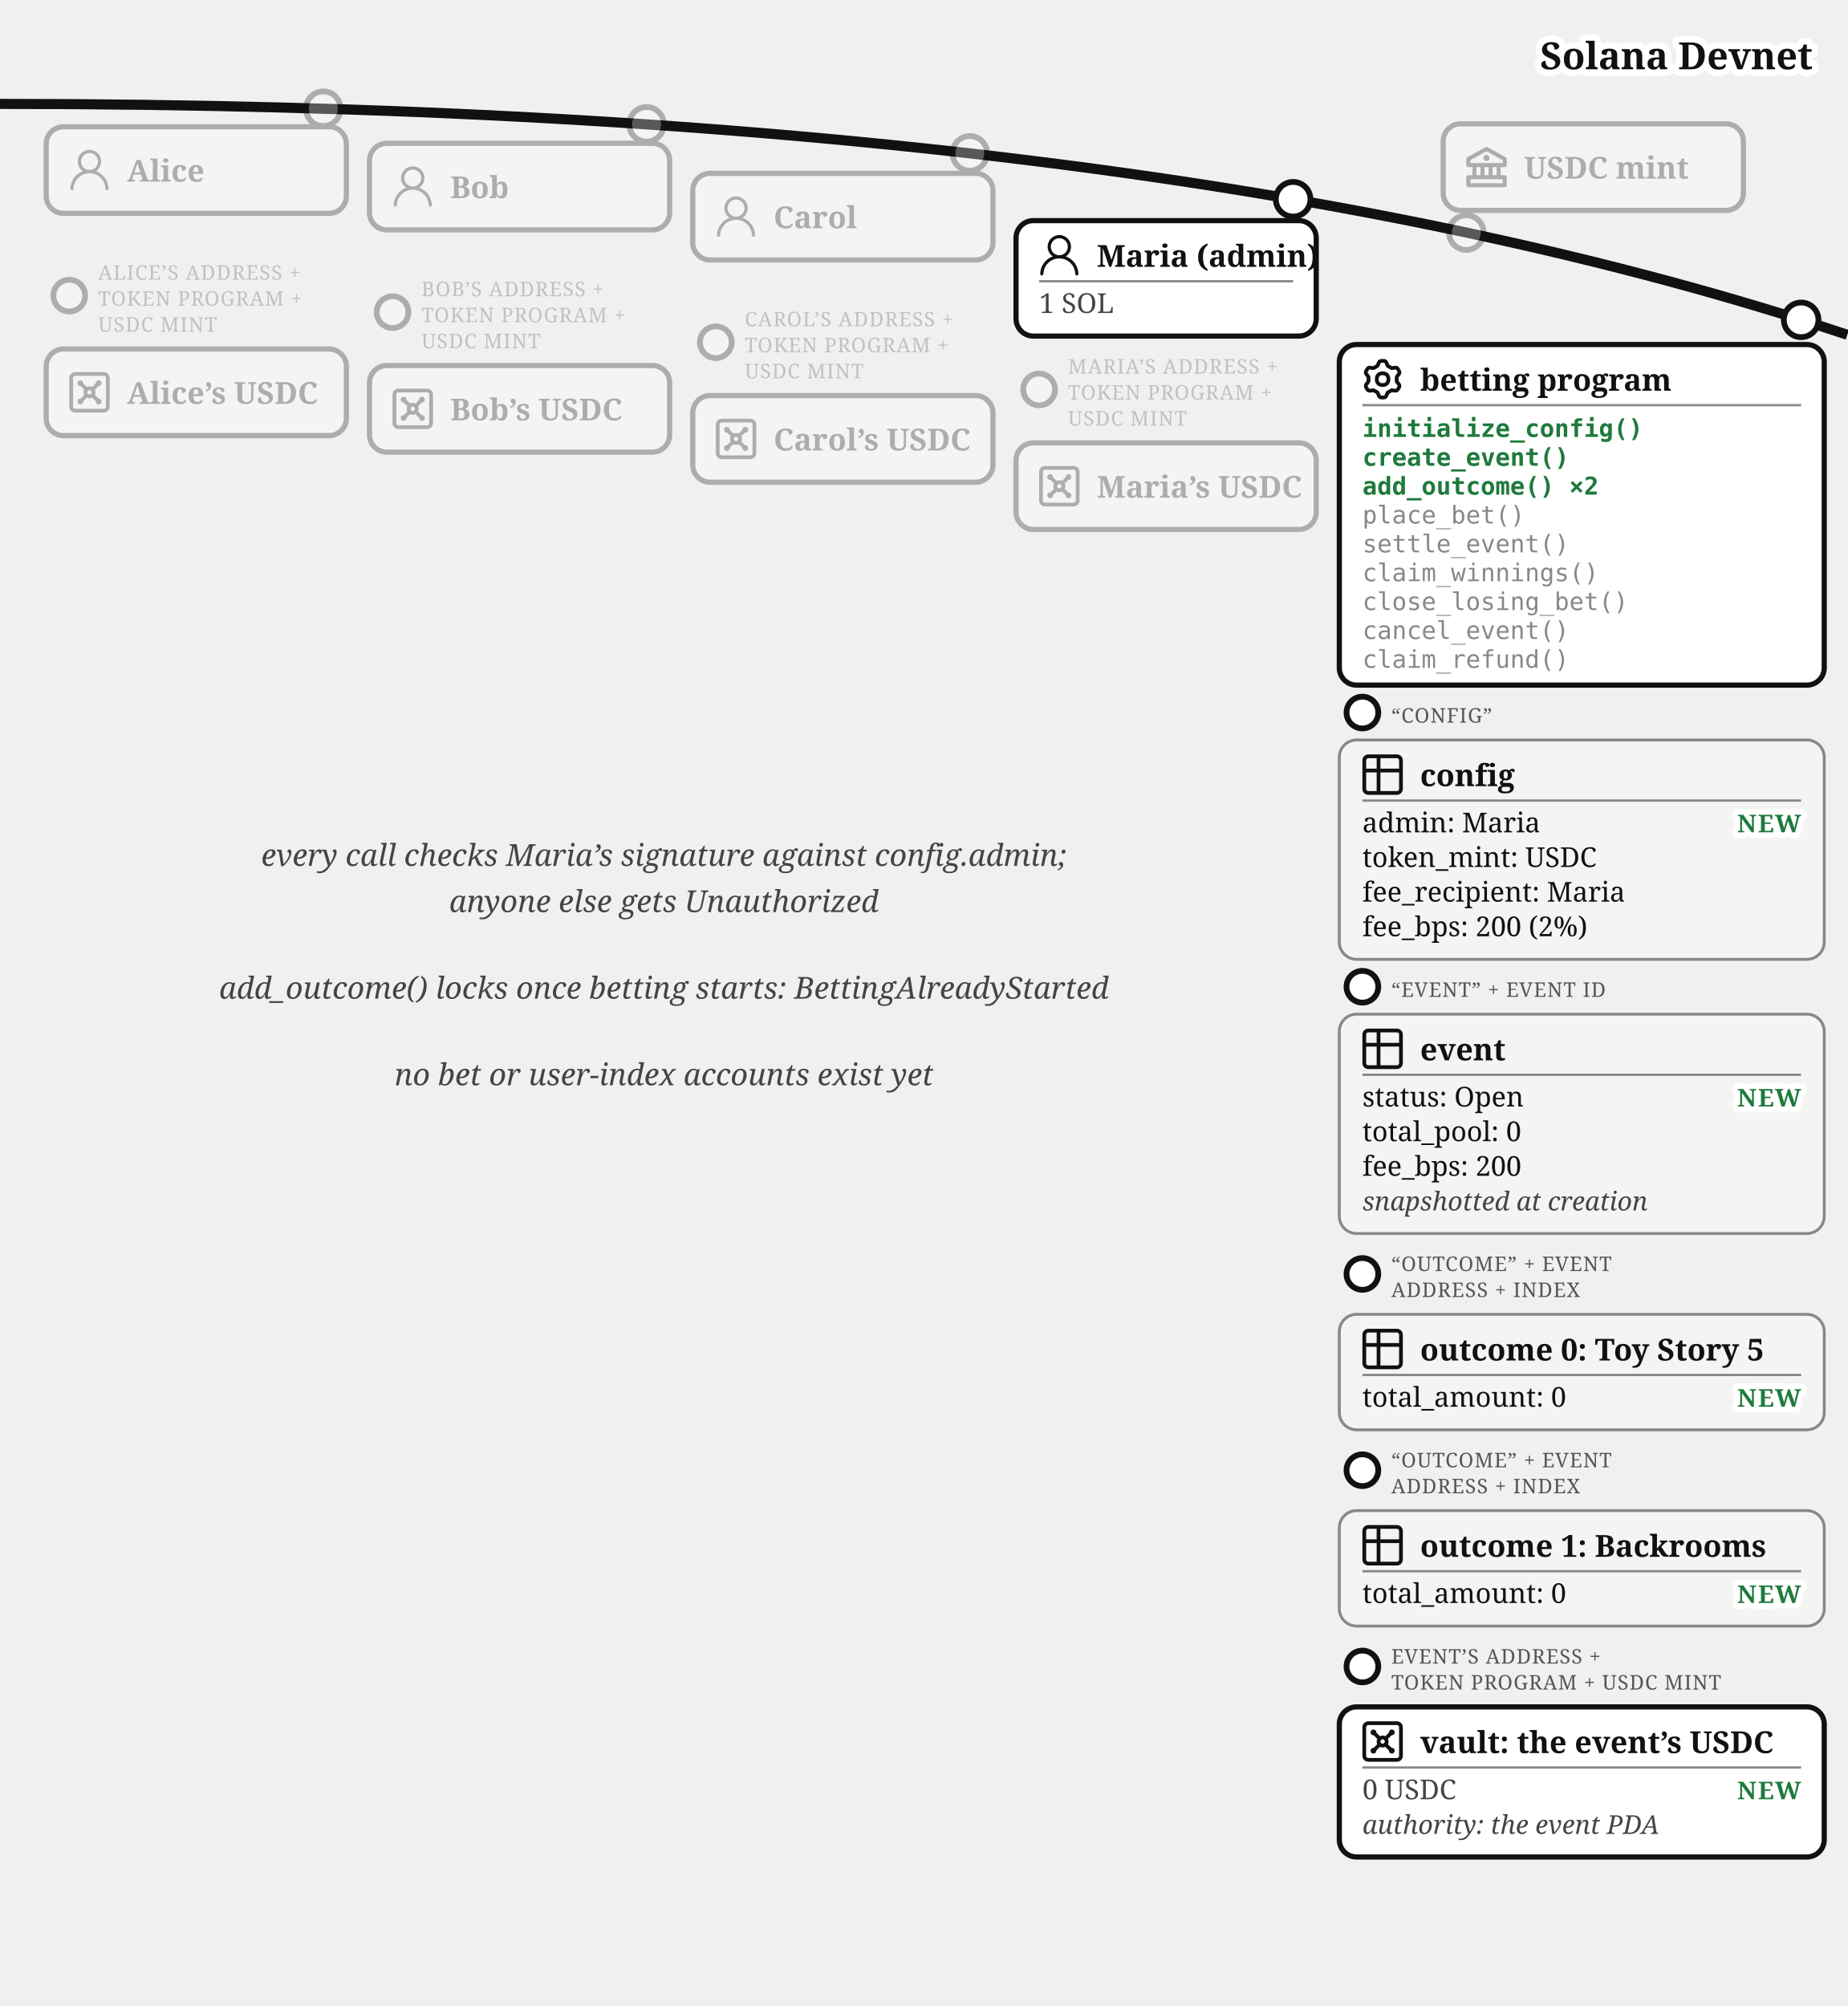
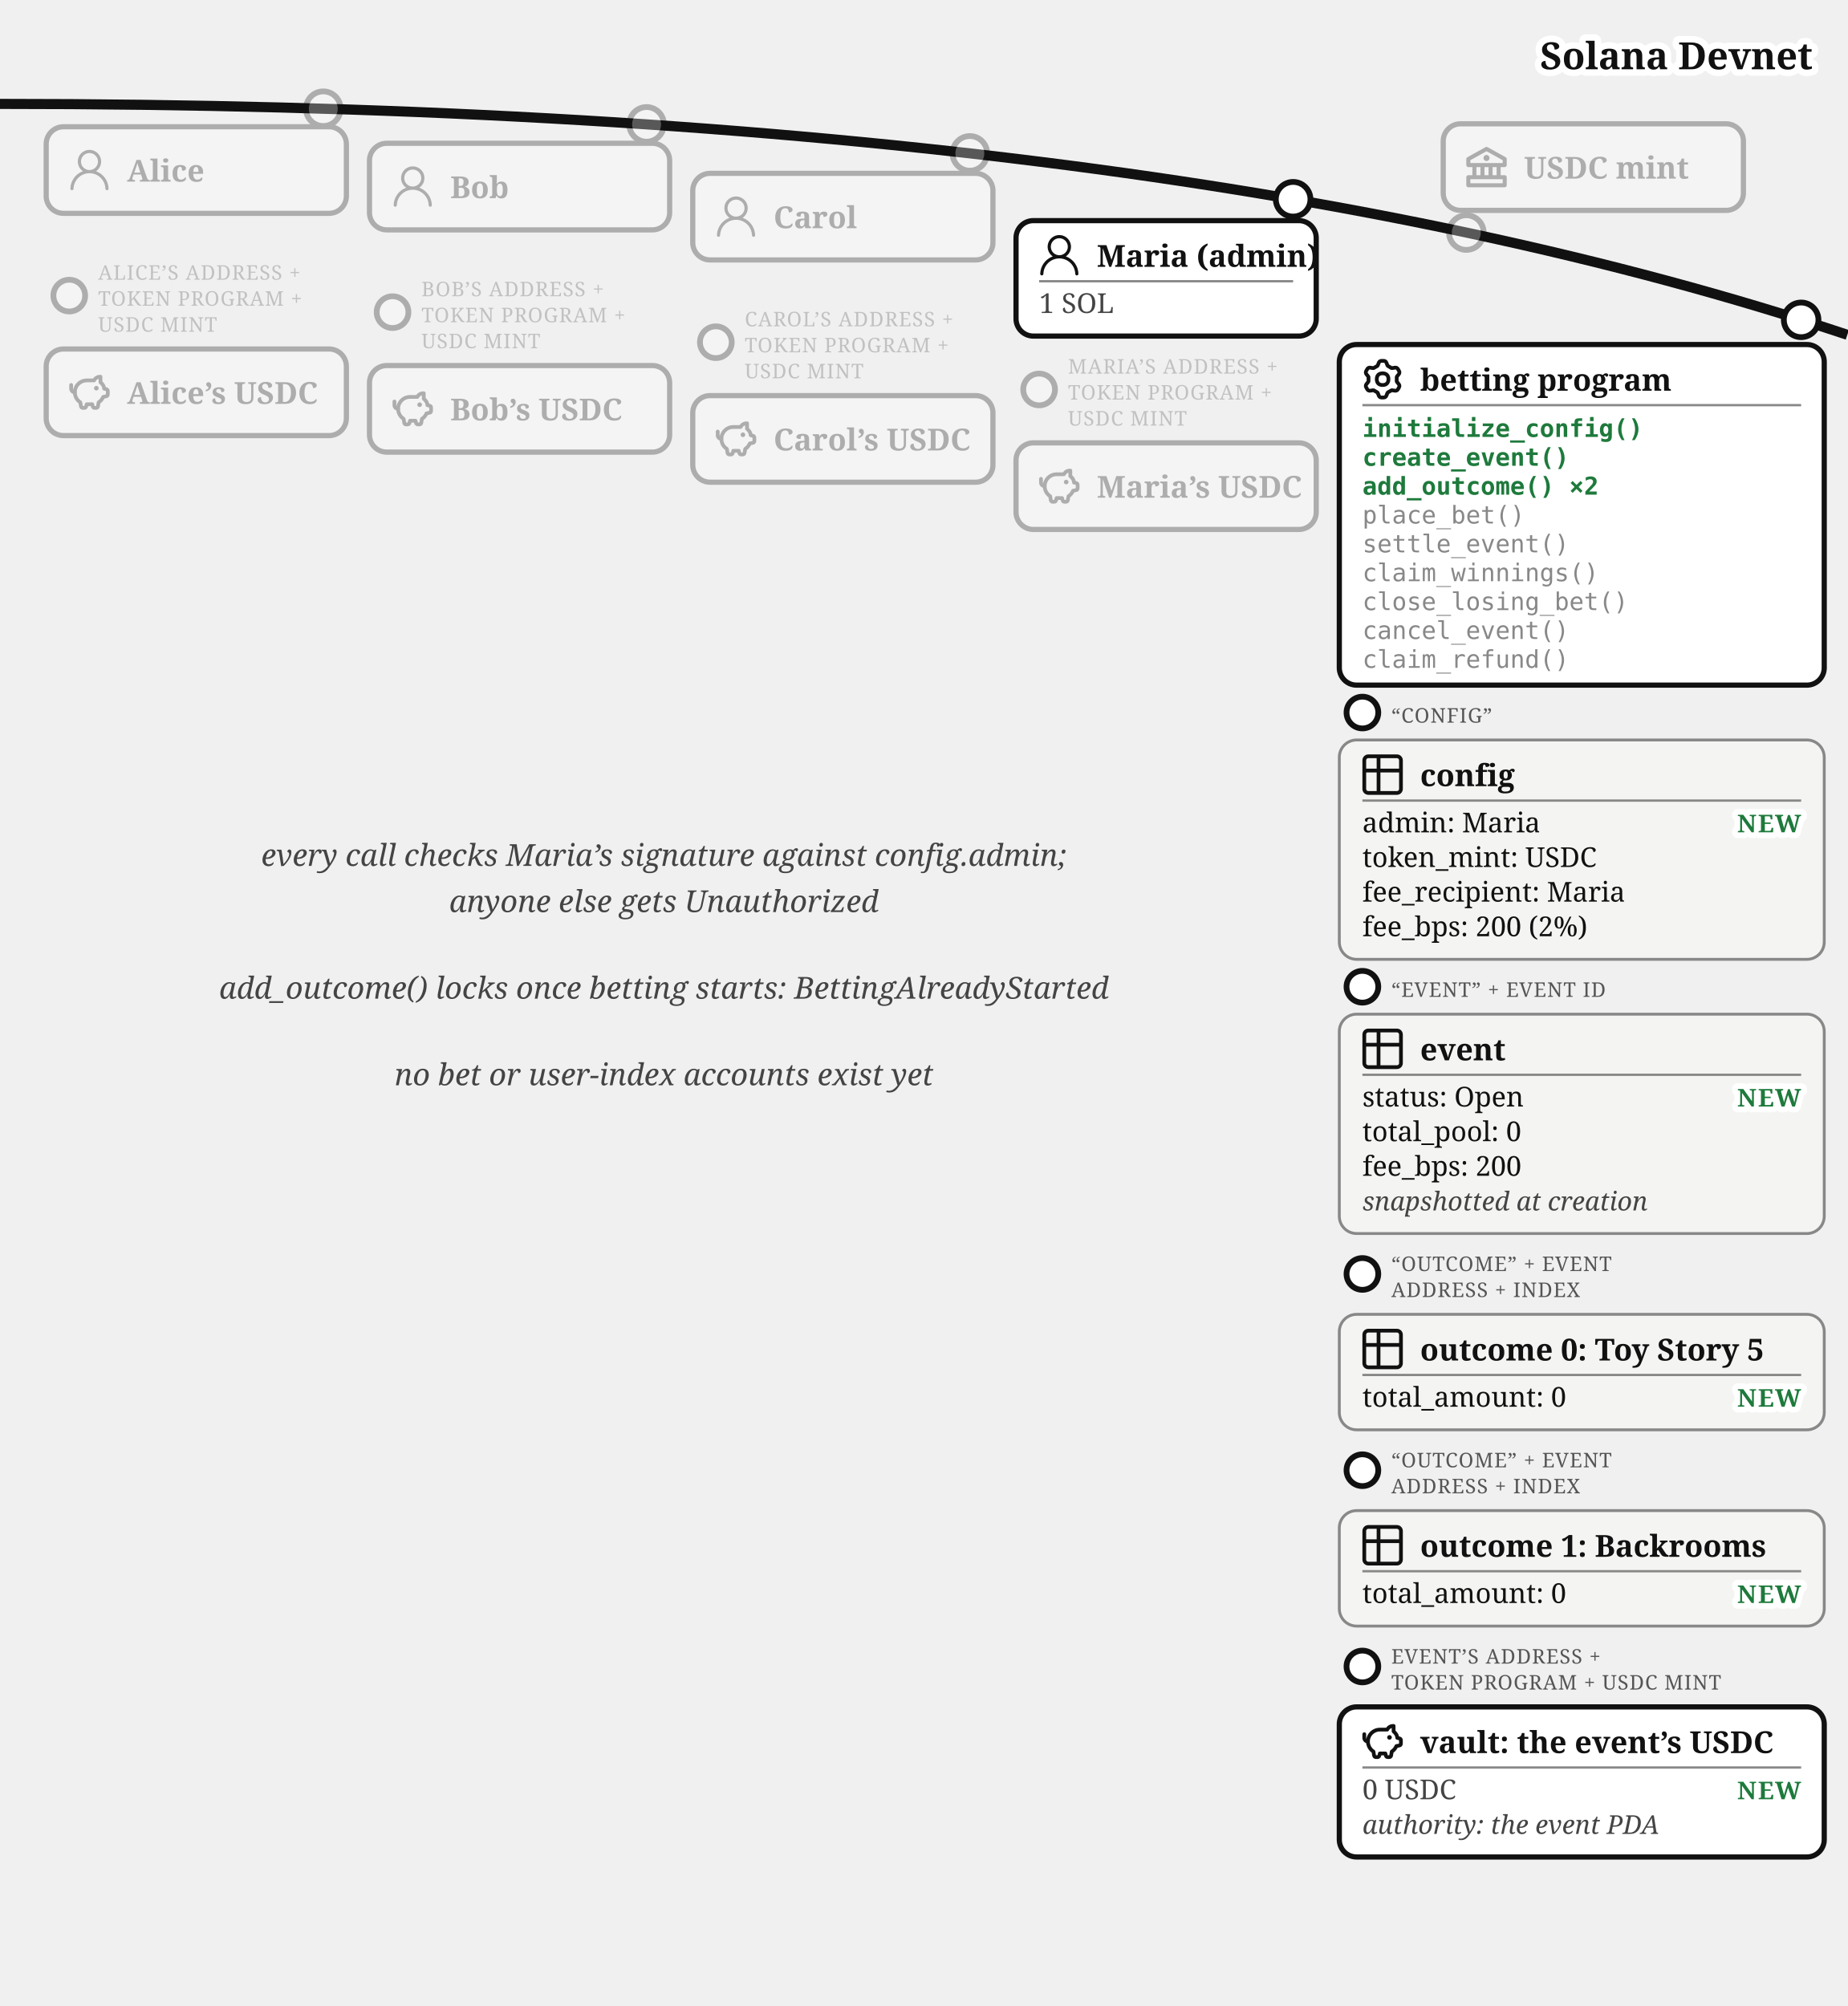
<svg xmlns="http://www.w3.org/2000/svg" viewBox="0 0 640 695" font-family="Georgia, serif" fill="#111">
  <path d="M 0,36 Q 400,36 640,116" fill="none" stroke="#111" stroke-width="3.5" />
  <text stroke="#fff" stroke-width="4.5" paint-order="stroke" stroke-linejoin="round" x="628" y="24" font-size="13" font-weight="bold" fill="#111" text-anchor="end">Solana Devnet</text>
  <g opacity="0.3">
    <circle cx="508" cy="80.573" r="6" fill="#fff" stroke="#111" stroke-width="2" />
    <rect x="500" y="42.893" width="104" height="30" rx="6" fill="#fff" stroke="#111" stroke-width="1.8" />
    <g transform="translate(508,50.89)">
      <g transform="translate(-1.4,-1.401) scale(0.7)" fill="#111">
        <path d="m21.49 7.13l-9-5a.99.99 0 0 0-.97 0l-9.01 5C2.19 7.31 2 7.64 2 8v3c0 .55.45 1 1 1h2v4H3c-.55 0-1 .45-1 1v4c0 .55.45 1 1 1h18c.55 0 1-.45 1-1v-4c0-.55-.45-1-1-1h-2v-4h2c.55 0 1-.45 1-1V8a1 1 0 0 0-.51-.87M7 12h2v4H7zm6 0v4h-2v-4zm7 6v2H4v-2zm-3-2h-2v-4h2zm3-6H4V8.59l8-4.44l8 4.44z" />
        <path d="M12 6a1.5 1.5 0 1 0 0 3a1.5 1.5 0 1 0 0-3" />
      </g>
    </g>
    <text x="528" y="61.89" font-size="10.5" font-weight="bold">USDC mint</text>
  </g>
  <g opacity="0.3">
    <circle cx="112" cy="37.663" r="6" fill="#fff" stroke="#111" stroke-width="2" />
    <rect x="16" y="43.917" width="104" height="30" rx="6" fill="#fff" stroke="#111" stroke-width="1.8" />
    <g transform="translate(24,51.92)">
      <g transform="translate(-1.835,-1.841) scale(0.736)" fill="#111">
        <path d="M12 2.5a5.5 5.5 0 0 1 3.096 10.047a9.005 9.005 0 0 1 5.9 8.181a.75.75 0 1 1-1.499.044a7.5 7.5 0 0 0-14.993 0a.75.75 0 0 1-1.5-.045a9.005 9.005 0 0 1 5.9-8.18A5.5 5.5 0 0 1 12 2.5M8 8a4 4 0 1 0 8 0a4 4 0 0 0-8 0" />
      </g>
    </g>
    <text x="44" y="62.92" font-size="10.5" font-weight="bold">Alice</text>
  </g>
  <g opacity="0.3">
    <circle cx="24" cy="102.417" r="5.5" fill="#fff" stroke="#111" stroke-width="2" />
    <text x="34" y="96.917" font-size="7" letter-spacing="0.3" fill="#555">ALICE’S ADDRESS +</text>
    <text x="34" y="105.917" font-size="7" letter-spacing="0.3" fill="#555">TOKEN PROGRAM +</text>
    <text x="34" y="114.917" font-size="7" letter-spacing="0.3" fill="#555">USDC MINT</text>
    <rect x="16" y="120.917" width="104" height="30" rx="6" fill="#fff" stroke="#111" stroke-width="1.8" />
    <g transform="translate(24,128.92)">
-       <g transform="translate(-1.467,-1.467) scale(0.706)" fill="none" stroke="#111" stroke-linecap="round" stroke-linejoin="round" stroke-width="1.843">
-         <path d="M5 3h14a2 2 0 0 1 2 2v14a2 2 0 0 1-2 2H5a2 2 0 0 1-2-2V5a2 2 0 0 1 2-2z" />
-         <circle cx="7.5" cy="7.5" r=".5" fill="#111" />
-         <path d="m7.9 7.9l2.7 2.7" />
-         <circle cx="16.5" cy="7.5" r=".5" fill="#111" />
-         <path d="m13.4 10.6l2.7-2.7" />
-         <circle cx="7.5" cy="16.5" r=".5" fill="#111" />
-         <path d="m7.9 16.1l2.7-2.7" />
-         <circle cx="16.5" cy="16.5" r=".5" fill="#111" />
-         <path d="m13.4 13.4l2.7 2.7" />
-         <circle cx="12" cy="12" r="2" />
+       <g transform="translate(-0.62,-0.62) scale(0.635)" fill="none" stroke="#111" stroke-linecap="round" stroke-linejoin="round" stroke-width="2.047">
+         <path d="M14.5 5.5h-4A6.5 6.5 0 0 0 7 17.478l.288 1.738c.07.423.105.635.202.798a1 1 0 0 0 .49.416c.178.07.392.07.822.07c.397 0 .596 0 .764-.062a1 1 0 0 0 .479-.374c.1-.148.15-.34.246-.727l.209-.837h3l.21.837c.096.386.144.58.245.727a1 1 0 0 0 .479.374c.168.062.367.062.764.062c.43 0 .644 0 .821-.07a1 1 0 0 0 .49-.416c.098-.163.133-.375.203-.798L17 17.478a6.5 6.5 0 0 0 2.502-2.978l.89-.178c.77-.154 1.155-.231 1.381-.508c.227-.276.227-.669.227-1.453v-.3c0-.75 0-1.124-.212-1.396c-.212-.27-.575-.362-1.303-.544L20 10c0-1.5-1.167-2.833-2-3.5v-3h-.264c-1.37 0-2.623.774-3.236 2" />
+         <path d="M15.875 9.75h-.125m.25 0a.25.25 0 1 1-.5 0a.25.25 0 0 1 .5 0M2 8v2a2 2 0 0 0 2 2" />
      </g>
    </g>
    <text x="44" y="139.92" font-size="10.5" font-weight="bold">Alice’s USDC</text>
  </g>
  <g opacity="0.3">
    <circle cx="224" cy="43.091" r="6" fill="#fff" stroke="#111" stroke-width="2" />
    <rect x="128" y="49.644" width="104" height="30" rx="6" fill="#fff" stroke="#111" stroke-width="1.8" />
    <g transform="translate(136,57.64)">
      <g transform="translate(-1.835,-1.841) scale(0.736)" fill="#111">
        <path d="M12 2.5a5.5 5.5 0 0 1 3.096 10.047a9.005 9.005 0 0 1 5.9 8.181a.75.75 0 1 1-1.499.044a7.5 7.5 0 0 0-14.993 0a.75.75 0 0 1-1.5-.045a9.005 9.005 0 0 1 5.9-8.18A5.5 5.5 0 0 1 12 2.5M8 8a4 4 0 1 0 8 0a4 4 0 0 0-8 0" />
      </g>
    </g>
    <text x="156" y="68.64" font-size="10.5" font-weight="bold">Bob</text>
  </g>
  <g opacity="0.3">
    <circle cx="136" cy="108.144" r="5.5" fill="#fff" stroke="#111" stroke-width="2" />
    <text x="146" y="102.644" font-size="7" letter-spacing="0.3" fill="#555">BOB’S ADDRESS +</text>
    <text x="146" y="111.644" font-size="7" letter-spacing="0.3" fill="#555">TOKEN PROGRAM +</text>
    <text x="146" y="120.644" font-size="7" letter-spacing="0.3" fill="#555">USDC MINT</text>
    <rect x="128" y="126.644" width="104" height="30" rx="6" fill="#fff" stroke="#111" stroke-width="1.8" />
    <g transform="translate(136,134.64)">
-       <g transform="translate(-1.467,-1.467) scale(0.706)" fill="none" stroke="#111" stroke-linecap="round" stroke-linejoin="round" stroke-width="1.843">
-         <path d="M5 3h14a2 2 0 0 1 2 2v14a2 2 0 0 1-2 2H5a2 2 0 0 1-2-2V5a2 2 0 0 1 2-2z" />
-         <circle cx="7.5" cy="7.5" r=".5" fill="#111" />
-         <path d="m7.9 7.9l2.7 2.7" />
-         <circle cx="16.5" cy="7.5" r=".5" fill="#111" />
-         <path d="m13.4 10.6l2.7-2.7" />
-         <circle cx="7.5" cy="16.5" r=".5" fill="#111" />
-         <path d="m7.9 16.1l2.7-2.7" />
-         <circle cx="16.5" cy="16.5" r=".5" fill="#111" />
-         <path d="m13.4 13.4l2.7 2.7" />
-         <circle cx="12" cy="12" r="2" />
+       <g transform="translate(-0.62,-0.62) scale(0.635)" fill="none" stroke="#111" stroke-linecap="round" stroke-linejoin="round" stroke-width="2.047">
+         <path d="M14.5 5.5h-4A6.5 6.5 0 0 0 7 17.478l.288 1.738c.07.423.105.635.202.798a1 1 0 0 0 .49.416c.178.07.392.07.822.07c.397 0 .596 0 .764-.062a1 1 0 0 0 .479-.374c.1-.148.15-.34.246-.727l.209-.837h3l.21.837c.096.386.144.58.245.727a1 1 0 0 0 .479.374c.168.062.367.062.764.062c.43 0 .644 0 .821-.07a1 1 0 0 0 .49-.416c.098-.163.133-.375.203-.798L17 17.478a6.5 6.5 0 0 0 2.502-2.978l.89-.178c.77-.154 1.155-.231 1.381-.508c.227-.276.227-.669.227-1.453v-.3c0-.75 0-1.124-.212-1.396c-.212-.27-.575-.362-1.303-.544L20 10c0-1.5-1.167-2.833-2-3.5v-3h-.264c-1.37 0-2.623.774-3.236 2" />
+         <path d="M15.875 9.75h-.125m.25 0a.25.25 0 1 1-.5 0a.25.25 0 0 1 .5 0M2 8v2a2 2 0 0 0 2 2" />
      </g>
    </g>
    <text x="156" y="145.64" font-size="10.5" font-weight="bold">Bob’s USDC</text>
  </g>
  <g opacity="0.3">
    <circle cx="336" cy="53.138" r="6" fill="#fff" stroke="#111" stroke-width="2" />
    <rect x="240" y="60.062" width="104" height="30" rx="6" fill="#fff" stroke="#111" stroke-width="1.8" />
    <g transform="translate(248,68.06)">
      <g transform="translate(-1.835,-1.841) scale(0.736)" fill="#111">
        <path d="M12 2.5a5.5 5.5 0 0 1 3.096 10.047a9.005 9.005 0 0 1 5.9 8.181a.75.75 0 1 1-1.499.044a7.5 7.5 0 0 0-14.993 0a.75.75 0 0 1-1.5-.045a9.005 9.005 0 0 1 5.9-8.18A5.5 5.5 0 0 1 12 2.5M8 8a4 4 0 1 0 8 0a4 4 0 0 0-8 0" />
      </g>
    </g>
    <text x="268" y="79.06" font-size="10.5" font-weight="bold">Carol</text>
  </g>
  <g opacity="0.3">
    <circle cx="248" cy="118.562" r="5.5" fill="#fff" stroke="#111" stroke-width="2" />
    <text x="258" y="113.062" font-size="7" letter-spacing="0.3" fill="#555">CAROL’S ADDRESS +</text>
    <text x="258" y="122.062" font-size="7" letter-spacing="0.3" fill="#555">TOKEN PROGRAM +</text>
    <text x="258" y="131.062" font-size="7" letter-spacing="0.3" fill="#555">USDC MINT</text>
    <rect x="240" y="137.062" width="104" height="30" rx="6" fill="#fff" stroke="#111" stroke-width="1.8" />
    <g transform="translate(248,145.06)">
-       <g transform="translate(-1.467,-1.467) scale(0.706)" fill="none" stroke="#111" stroke-linecap="round" stroke-linejoin="round" stroke-width="1.843">
-         <path d="M5 3h14a2 2 0 0 1 2 2v14a2 2 0 0 1-2 2H5a2 2 0 0 1-2-2V5a2 2 0 0 1 2-2z" />
-         <circle cx="7.5" cy="7.5" r=".5" fill="#111" />
-         <path d="m7.9 7.9l2.7 2.7" />
-         <circle cx="16.5" cy="7.5" r=".5" fill="#111" />
-         <path d="m13.4 10.6l2.7-2.7" />
-         <circle cx="7.5" cy="16.5" r=".5" fill="#111" />
-         <path d="m7.9 16.1l2.7-2.7" />
-         <circle cx="16.5" cy="16.5" r=".5" fill="#111" />
-         <path d="m13.4 13.4l2.7 2.7" />
-         <circle cx="12" cy="12" r="2" />
+       <g transform="translate(-0.62,-0.62) scale(0.635)" fill="none" stroke="#111" stroke-linecap="round" stroke-linejoin="round" stroke-width="2.047">
+         <path d="M14.5 5.5h-4A6.5 6.5 0 0 0 7 17.478l.288 1.738c.07.423.105.635.202.798a1 1 0 0 0 .49.416c.178.07.392.07.822.07c.397 0 .596 0 .764-.062a1 1 0 0 0 .479-.374c.1-.148.15-.34.246-.727l.209-.837h3l.21.837c.096.386.144.58.245.727a1 1 0 0 0 .479.374c.168.062.367.062.764.062c.43 0 .644 0 .821-.07a1 1 0 0 0 .49-.416c.098-.163.133-.375.203-.798L17 17.478a6.5 6.5 0 0 0 2.502-2.978l.89-.178c.77-.154 1.155-.231 1.381-.508c.227-.276.227-.669.227-1.453v-.3c0-.75 0-1.124-.212-1.396c-.212-.27-.575-.362-1.303-.544L20 10c0-1.5-1.167-2.833-2-3.5v-3h-.264c-1.37 0-2.623.774-3.236 2" />
+         <path d="M15.875 9.75h-.125m.25 0a.25.25 0 1 1-.5 0a.25.25 0 0 1 .5 0M2 8v2a2 2 0 0 0 2 2" />
      </g>
    </g>
    <text x="268" y="156.06" font-size="10.5" font-weight="bold">Carol’s USDC</text>
  </g>
  <g>
    <circle cx="448" cy="69.033" r="6" fill="#fff" stroke="#111" stroke-width="2" />
    <rect x="352" y="76.436" width="104" height="40" rx="6" fill="#fff" stroke="#111" stroke-width="1.8" />
    <g transform="translate(360,81.4364)">
      <g transform="translate(-1.835,-1.841) scale(0.736)" fill="#111">
        <path d="M12 2.5a5.5 5.5 0 0 1 3.096 10.047a9.005 9.005 0 0 1 5.9 8.181a.75.75 0 1 1-1.499.044a7.5 7.5 0 0 0-14.993 0a.75.75 0 0 1-1.5-.045a9.005 9.005 0 0 1 5.9-8.18A5.5 5.5 0 0 1 12 2.5M8 8a4 4 0 1 0 8 0a4 4 0 0 0-8 0" />
      </g>
    </g>
    <text x="380" y="92.436" font-size="10.5" font-weight="bold">Maria (admin)</text>
    <line x1="360" y1="97.436" x2="448" y2="97.436" stroke="#888" stroke-width="0.8" />
    <text x="360" y="108.436" font-size="9.5" fill="#444">1 SOL</text>
  </g>
  <g opacity="0.3">
    <circle cx="360" cy="134.936" r="5.5" fill="#fff" stroke="#111" stroke-width="2" />
    <text x="370" y="129.436" font-size="7" letter-spacing="0.3" fill="#555">MARIA’S ADDRESS +</text>
    <text x="370" y="138.436" font-size="7" letter-spacing="0.3" fill="#555">TOKEN PROGRAM +</text>
    <text x="370" y="147.436" font-size="7" letter-spacing="0.3" fill="#555">USDC MINT</text>
    <rect x="352" y="153.436" width="104" height="30" rx="6" fill="#fff" stroke="#111" stroke-width="1.8" />
    <g transform="translate(360,161.44)">
-       <g transform="translate(-1.467,-1.467) scale(0.706)" fill="none" stroke="#111" stroke-linecap="round" stroke-linejoin="round" stroke-width="1.843">
-         <path d="M5 3h14a2 2 0 0 1 2 2v14a2 2 0 0 1-2 2H5a2 2 0 0 1-2-2V5a2 2 0 0 1 2-2z" />
-         <circle cx="7.5" cy="7.5" r=".5" fill="#111" />
-         <path d="m7.9 7.9l2.7 2.7" />
-         <circle cx="16.5" cy="7.5" r=".5" fill="#111" />
-         <path d="m13.4 10.6l2.7-2.7" />
-         <circle cx="7.5" cy="16.5" r=".5" fill="#111" />
-         <path d="m7.9 16.1l2.7-2.7" />
-         <circle cx="16.5" cy="16.5" r=".5" fill="#111" />
-         <path d="m13.4 13.4l2.7 2.7" />
-         <circle cx="12" cy="12" r="2" />
+       <g transform="translate(-0.62,-0.62) scale(0.635)" fill="none" stroke="#111" stroke-linecap="round" stroke-linejoin="round" stroke-width="2.047">
+         <path d="M14.5 5.5h-4A6.5 6.5 0 0 0 7 17.478l.288 1.738c.07.423.105.635.202.798a1 1 0 0 0 .49.416c.178.07.392.07.822.07c.397 0 .596 0 .764-.062a1 1 0 0 0 .479-.374c.1-.148.15-.34.246-.727l.209-.837h3l.21.837c.096.386.144.58.245.727a1 1 0 0 0 .479.374c.168.062.367.062.764.062c.43 0 .644 0 .821-.07a1 1 0 0 0 .49-.416c.098-.163.133-.375.203-.798L17 17.478a6.5 6.5 0 0 0 2.502-2.978l.89-.178c.77-.154 1.155-.231 1.381-.508c.227-.276.227-.669.227-1.453v-.3c0-.75 0-1.124-.212-1.396c-.212-.27-.575-.362-1.303-.544L20 10c0-1.5-1.167-2.833-2-3.5v-3h-.264c-1.37 0-2.623.774-3.236 2" />
+         <path d="M15.875 9.75h-.125m.25 0a.25.25 0 1 1-.5 0a.25.25 0 0 1 .5 0M2 8v2a2 2 0 0 0 2 2" />
      </g>
    </g>
    <text x="380" y="172.44" font-size="10.5" font-weight="bold">Maria’s USDC</text>
  </g>
  <g>
    <circle cx="624" cy="110.812" r="6" fill="#fff" stroke="#111" stroke-width="2" />
    <rect x="464" y="119.37" width="168" height="118" rx="6" fill="#fff" stroke="#111" stroke-width="1.8" />
    <g transform="translate(472,124.37)">
      <g transform="translate(-0.113,-0.112) scale(1.016)" fill="none" stroke="#111" stroke-linecap="round" stroke-linejoin="round" stroke-width="1.28">
        <path d="M11.808 7.727c0 .05.017.1.048.14l.667.84a.96.96 0 0 1 .082 1.08l-.392.676a.96.96 0 0 1-.975.47l-1.063-.16a.23.23 0 0 0-.145.027l-1.26.727a.23.23 0 0 0-.096.112l-.392 1a.96.96 0 0 1-.893.611h-.782a.96.96 0 0 1-.893-.61l-.392-1a.23.23 0 0 0-.096-.113L3.967 10.8a.23.23 0 0 0-.145-.028l-1.063.162a.96.96 0 0 1-.976-.47l-.39-.677a.96.96 0 0 1 .08-1.08l.67-.84a.22.22 0 0 0 .05-.14V6.273c0-.05-.018-.1-.05-.14l-.67-.84a.96.96 0 0 1-.08-1.08l.39-.676a.96.96 0 0 1 .976-.47l1.06.16a.23.23 0 0 0 .145-.027l1.262-.73a.23.23 0 0 0 .096-.113l.394-.996A.96.96 0 0 1 6.61.75h.784a.96.96 0 0 1 .893.61l.392.997q.028.075.096.116l1.26.727a.23.23 0 0 0 .145.028l1.062-.162a.96.96 0 0 1 .976.47l.391.677a.96.96 0 0 1-.081 1.08l-.67.84a.22.22 0 0 0-.049.14v1.454Z" />
        <path d="M7 8.996c1.277 0 1.996-.719 1.996-1.996S8.277 5.004 7 5.004S5.004 5.723 5.004 7S5.723 8.996 7 8.996" />
      </g>
    </g>
    <text x="492" y="135.37" font-size="10.5" font-weight="bold">betting program</text>
    <line x1="472" y1="140.37" x2="624" y2="140.37" stroke="#888" stroke-width="0.8" />
    <text x="472" y="151.37" font-size="8.5" font-family="Menlo, monospace" font-weight="bold" fill="#1e7a3c">initialize_config()</text>
    <text x="472" y="161.37" font-size="8.5" font-family="Menlo, monospace" font-weight="bold" fill="#1e7a3c">create_event()</text>
    <text x="472" y="171.37" font-size="8.5" font-family="Menlo, monospace" font-weight="bold" fill="#1e7a3c">add_outcome() ×2</text>
    <text x="472" y="181.37" font-size="8.5" font-family="Menlo, monospace" fill="#888">place_bet()</text>
    <text x="472" y="191.37" font-size="8.5" font-family="Menlo, monospace" fill="#888">settle_event()</text>
    <text x="472" y="201.37" font-size="8.5" font-family="Menlo, monospace" fill="#888">claim_winnings()</text>
    <text x="472" y="211.37" font-size="8.5" font-family="Menlo, monospace" fill="#888">close_losing_bet()</text>
    <text x="472" y="221.37" font-size="8.5" font-family="Menlo, monospace" fill="#888">cancel_event()</text>
    <text x="472" y="231.37" font-size="8.5" font-family="Menlo, monospace" fill="#888">claim_refund()</text>
  </g>
  <g>
    <circle cx="472" cy="246.87" r="5.5" fill="#fff" stroke="#111" stroke-width="2" />
    <text x="482" y="250.37" font-size="7" letter-spacing="0.3" fill="#555">“CONFIG”</text>
    <rect x="464" y="256.37" width="168" height="76" rx="6" fill="#f4f4f2" stroke="#888" />
    <g transform="translate(472,261.37)">
      <g transform="translate(-1.467,-1.467) scale(0.706)" fill="none" stroke="#111" stroke-linecap="round" stroke-linejoin="round" stroke-width="1.843">
        <path d="M3 5a2 2 0 0 1 2-2h14a2 2 0 0 1 2 2v14a2 2 0 0 1-2 2H5a2 2 0 0 1-2-2zm0 5h18M10 3v18" />
      </g>
    </g>
    <text x="492" y="272.37" font-size="10.5" font-weight="bold">config</text>
    <line x1="472" y1="277.37" x2="624" y2="277.37" stroke="#888" stroke-width="0.8" />
    <text x="472" y="288.37" font-size="9.5">admin: Maria</text>
    <text x="472" y="300.37" font-size="9.5">token_mint: USDC</text>
    <text x="472" y="312.37" font-size="9.5">fee_recipient: Maria</text>
    <text x="472" y="324.37" font-size="9.5">fee_bps: 200 (2%)</text>
    <text stroke="#fff" stroke-width="4" paint-order="stroke" stroke-linejoin="round" x="624" y="288.37" font-size="8.5" font-weight="bold" letter-spacing="0.5" fill="#1e7a3c" text-anchor="end">NEW</text>
  </g>
  <g>
    <circle cx="472" cy="341.87" r="5.5" fill="#fff" stroke="#111" stroke-width="2" />
    <text x="482" y="345.37" font-size="7" letter-spacing="0.3" fill="#555">“EVENT” + EVENT ID</text>
    <rect x="464" y="351.37" width="168" height="76" rx="6" fill="#f4f4f2" stroke="#888" />
    <g transform="translate(472,356.37)">
      <g transform="translate(-1.467,-1.467) scale(0.706)" fill="none" stroke="#111" stroke-linecap="round" stroke-linejoin="round" stroke-width="1.843">
        <path d="M3 5a2 2 0 0 1 2-2h14a2 2 0 0 1 2 2v14a2 2 0 0 1-2 2H5a2 2 0 0 1-2-2zm0 5h18M10 3v18" />
      </g>
    </g>
    <text x="492" y="367.37" font-size="10.5" font-weight="bold">event</text>
    <line x1="472" y1="372.37" x2="624" y2="372.37" stroke="#888" stroke-width="0.8" />
    <text x="472" y="383.37" font-size="9.5">status: Open</text>
    <text x="472" y="395.37" font-size="9.5">total_pool: 0</text>
    <text x="472" y="407.37" font-size="9.5">fee_bps: 200</text>
    <text x="472" y="419.37" font-size="9" font-style="italic" fill="#444">snapshotted at creation</text>
    <text stroke="#fff" stroke-width="4" paint-order="stroke" stroke-linejoin="round" x="624" y="383.37" font-size="8.5" font-weight="bold" letter-spacing="0.5" fill="#1e7a3c" text-anchor="end">NEW</text>
  </g>
  <g>
    <circle cx="472" cy="441.37" r="5.5" fill="#fff" stroke="#111" stroke-width="2" />
    <text x="482" y="440.37" font-size="7" letter-spacing="0.3" fill="#555">“OUTCOME” + EVENT</text>
    <text x="482" y="449.37" font-size="7" letter-spacing="0.3" fill="#555">ADDRESS + INDEX</text>
    <rect x="464" y="455.37" width="168" height="40" rx="6" fill="#f4f4f2" stroke="#888" />
    <g transform="translate(472,460.37)">
      <g transform="translate(-1.467,-1.467) scale(0.706)" fill="none" stroke="#111" stroke-linecap="round" stroke-linejoin="round" stroke-width="1.843">
        <path d="M3 5a2 2 0 0 1 2-2h14a2 2 0 0 1 2 2v14a2 2 0 0 1-2 2H5a2 2 0 0 1-2-2zm0 5h18M10 3v18" />
      </g>
    </g>
    <text x="492" y="471.37" font-size="10.5" font-weight="bold">outcome 0: Toy Story 5</text>
    <line x1="472" y1="476.37" x2="624" y2="476.37" stroke="#888" stroke-width="0.8" />
    <text x="472" y="487.37" font-size="9.5">total_amount: 0</text>
    <text stroke="#fff" stroke-width="4" paint-order="stroke" stroke-linejoin="round" x="624" y="487.37" font-size="8.5" font-weight="bold" letter-spacing="0.5" fill="#1e7a3c" text-anchor="end">NEW</text>
  </g>
  <g>
    <circle cx="472" cy="509.37" r="5.5" fill="#fff" stroke="#111" stroke-width="2" />
    <text x="482" y="508.37" font-size="7" letter-spacing="0.3" fill="#555">“OUTCOME” + EVENT</text>
    <text x="482" y="517.37" font-size="7" letter-spacing="0.3" fill="#555">ADDRESS + INDEX</text>
    <rect x="464" y="523.37" width="168" height="40" rx="6" fill="#f4f4f2" stroke="#888" />
    <g transform="translate(472,528.37)">
      <g transform="translate(-1.467,-1.467) scale(0.706)" fill="none" stroke="#111" stroke-linecap="round" stroke-linejoin="round" stroke-width="1.843">
        <path d="M3 5a2 2 0 0 1 2-2h14a2 2 0 0 1 2 2v14a2 2 0 0 1-2 2H5a2 2 0 0 1-2-2zm0 5h18M10 3v18" />
      </g>
    </g>
    <text x="492" y="539.37" font-size="10.5" font-weight="bold">outcome 1: Backrooms</text>
    <line x1="472" y1="544.37" x2="624" y2="544.37" stroke="#888" stroke-width="0.8" />
    <text x="472" y="555.37" font-size="9.5">total_amount: 0</text>
    <text stroke="#fff" stroke-width="4" paint-order="stroke" stroke-linejoin="round" x="624" y="555.37" font-size="8.5" font-weight="bold" letter-spacing="0.5" fill="#1e7a3c" text-anchor="end">NEW</text>
  </g>
  <g>
    <circle cx="472" cy="577.37" r="5.5" fill="#fff" stroke="#111" stroke-width="2" />
    <text x="482" y="576.37" font-size="7" letter-spacing="0.3" fill="#555">EVENT’S ADDRESS +</text>
    <text x="482" y="585.37" font-size="7" letter-spacing="0.3" fill="#555">TOKEN PROGRAM + USDC MINT</text>
    <rect x="464" y="591.37" width="168" height="52" rx="6" fill="#fff" stroke="#111" stroke-width="1.8" />
    <g transform="translate(472,596.37)">
-       <g transform="translate(-1.467,-1.467) scale(0.706)" fill="none" stroke="#111" stroke-linecap="round" stroke-linejoin="round" stroke-width="1.843">
-         <path d="M5 3h14a2 2 0 0 1 2 2v14a2 2 0 0 1-2 2H5a2 2 0 0 1-2-2V5a2 2 0 0 1 2-2z" />
-         <circle cx="7.5" cy="7.5" r=".5" fill="#111" />
-         <path d="m7.9 7.9l2.7 2.7" />
-         <circle cx="16.5" cy="7.5" r=".5" fill="#111" />
-         <path d="m13.4 10.6l2.7-2.7" />
-         <circle cx="7.5" cy="16.5" r=".5" fill="#111" />
-         <path d="m7.9 16.1l2.7-2.7" />
-         <circle cx="16.5" cy="16.5" r=".5" fill="#111" />
-         <path d="m13.4 13.4l2.7 2.7" />
-         <circle cx="12" cy="12" r="2" />
+       <g transform="translate(-0.62,-0.62) scale(0.635)" fill="none" stroke="#111" stroke-linecap="round" stroke-linejoin="round" stroke-width="2.047">
+         <path d="M14.5 5.5h-4A6.5 6.5 0 0 0 7 17.478l.288 1.738c.07.423.105.635.202.798a1 1 0 0 0 .49.416c.178.07.392.07.822.07c.397 0 .596 0 .764-.062a1 1 0 0 0 .479-.374c.1-.148.15-.34.246-.727l.209-.837h3l.21.837c.096.386.144.58.245.727a1 1 0 0 0 .479.374c.168.062.367.062.764.062c.43 0 .644 0 .821-.07a1 1 0 0 0 .49-.416c.098-.163.133-.375.203-.798L17 17.478a6.5 6.5 0 0 0 2.502-2.978l.89-.178c.77-.154 1.155-.231 1.381-.508c.227-.276.227-.669.227-1.453v-.3c0-.75 0-1.124-.212-1.396c-.212-.27-.575-.362-1.303-.544L20 10c0-1.5-1.167-2.833-2-3.5v-3h-.264c-1.37 0-2.623.774-3.236 2" />
+         <path d="M15.875 9.75h-.125m.25 0a.25.25 0 1 1-.5 0a.25.25 0 0 1 .5 0M2 8v2a2 2 0 0 0 2 2" />
      </g>
    </g>
    <text x="492" y="607.37" font-size="10.5" font-weight="bold">vault: the event’s USDC</text>
    <line x1="472" y1="612.37" x2="624" y2="612.37" stroke="#888" stroke-width="0.8" />
    <text x="472" y="623.37" font-size="9.5" fill="#444">0 USDC</text>
    <text x="472" y="635.37" font-size="9" font-style="italic" fill="#444">authority: the event PDA</text>
    <text stroke="#fff" stroke-width="4" paint-order="stroke" stroke-linejoin="round" x="624" y="623.37" font-size="8.5" font-weight="bold" letter-spacing="0.5" fill="#1e7a3c" text-anchor="end">NEW</text>
  </g>
  <text x="230" y="300" font-size="10.5" fill="#444" font-style="italic" text-anchor="middle">every call checks Maria’s signature against config.admin;</text>
  <text x="230" y="316" font-size="10.5" fill="#444" font-style="italic" text-anchor="middle">anyone else gets Unauthorized</text>
  <text x="230" y="346" font-size="10.5" fill="#444" font-style="italic" text-anchor="middle">add_outcome() locks once betting starts: BettingAlreadyStarted</text>
  <text x="230" y="376" font-size="10.5" fill="#444" font-style="italic" text-anchor="middle">no bet or user-index accounts exist yet</text>
</svg>
